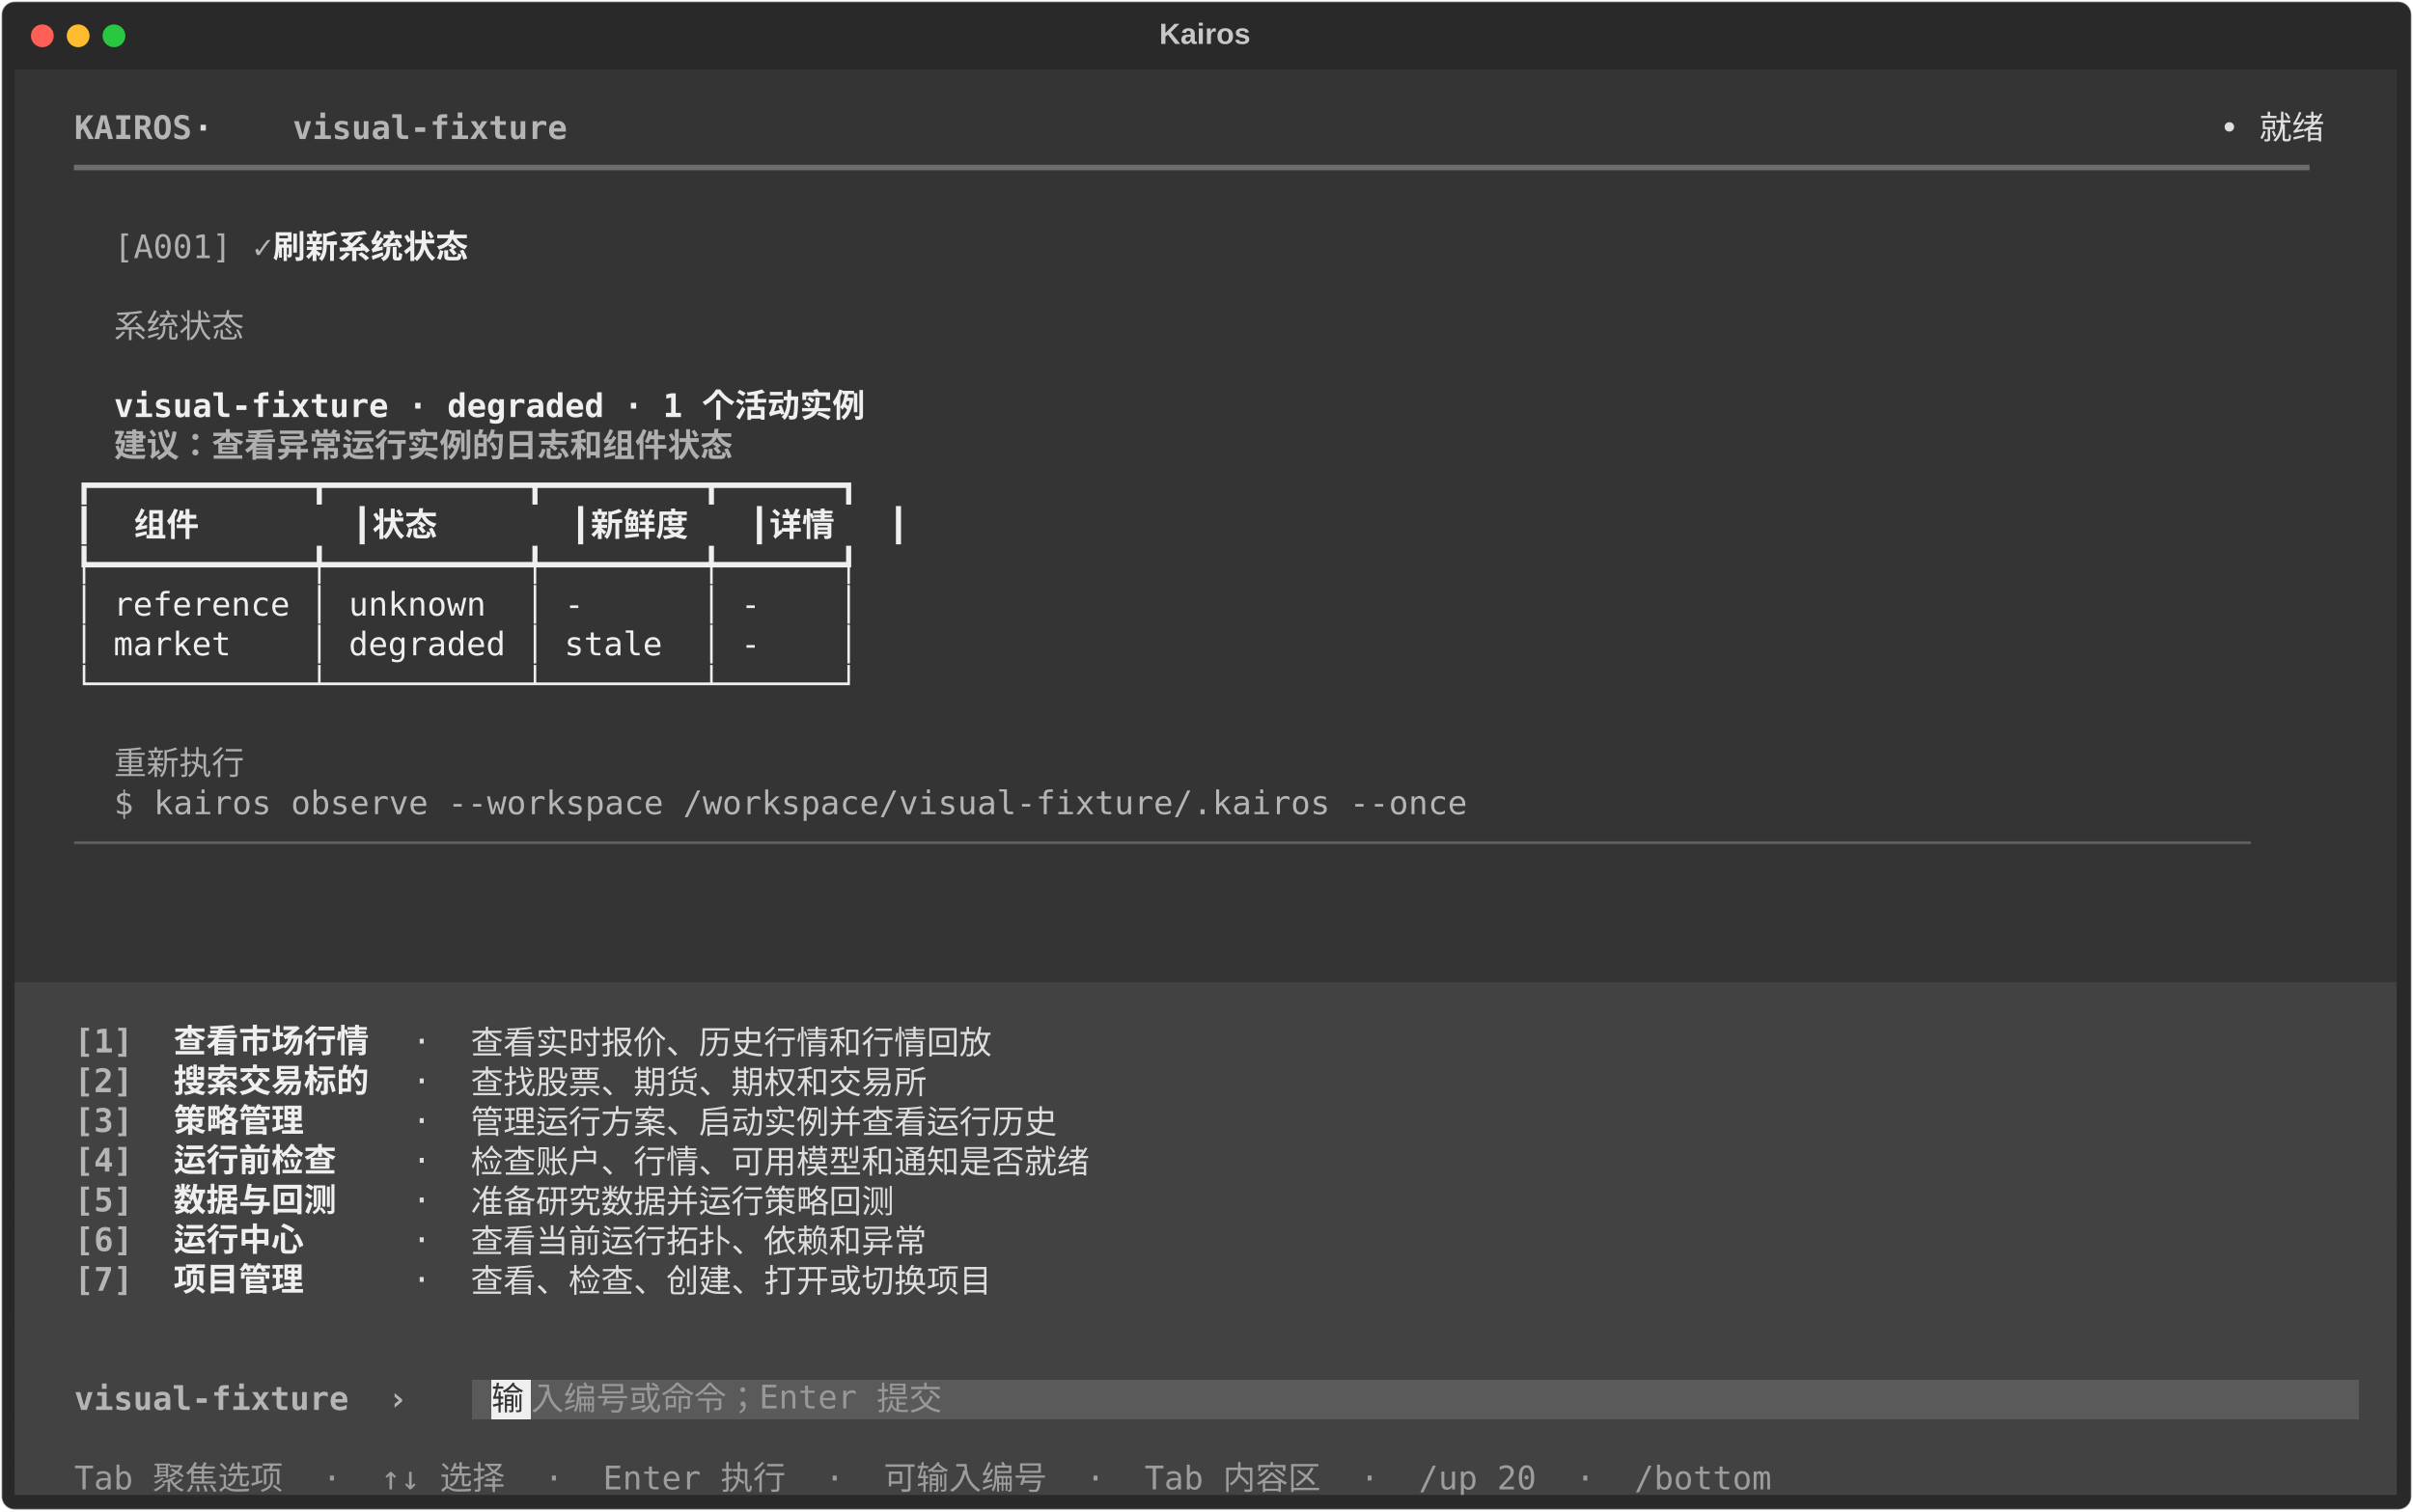
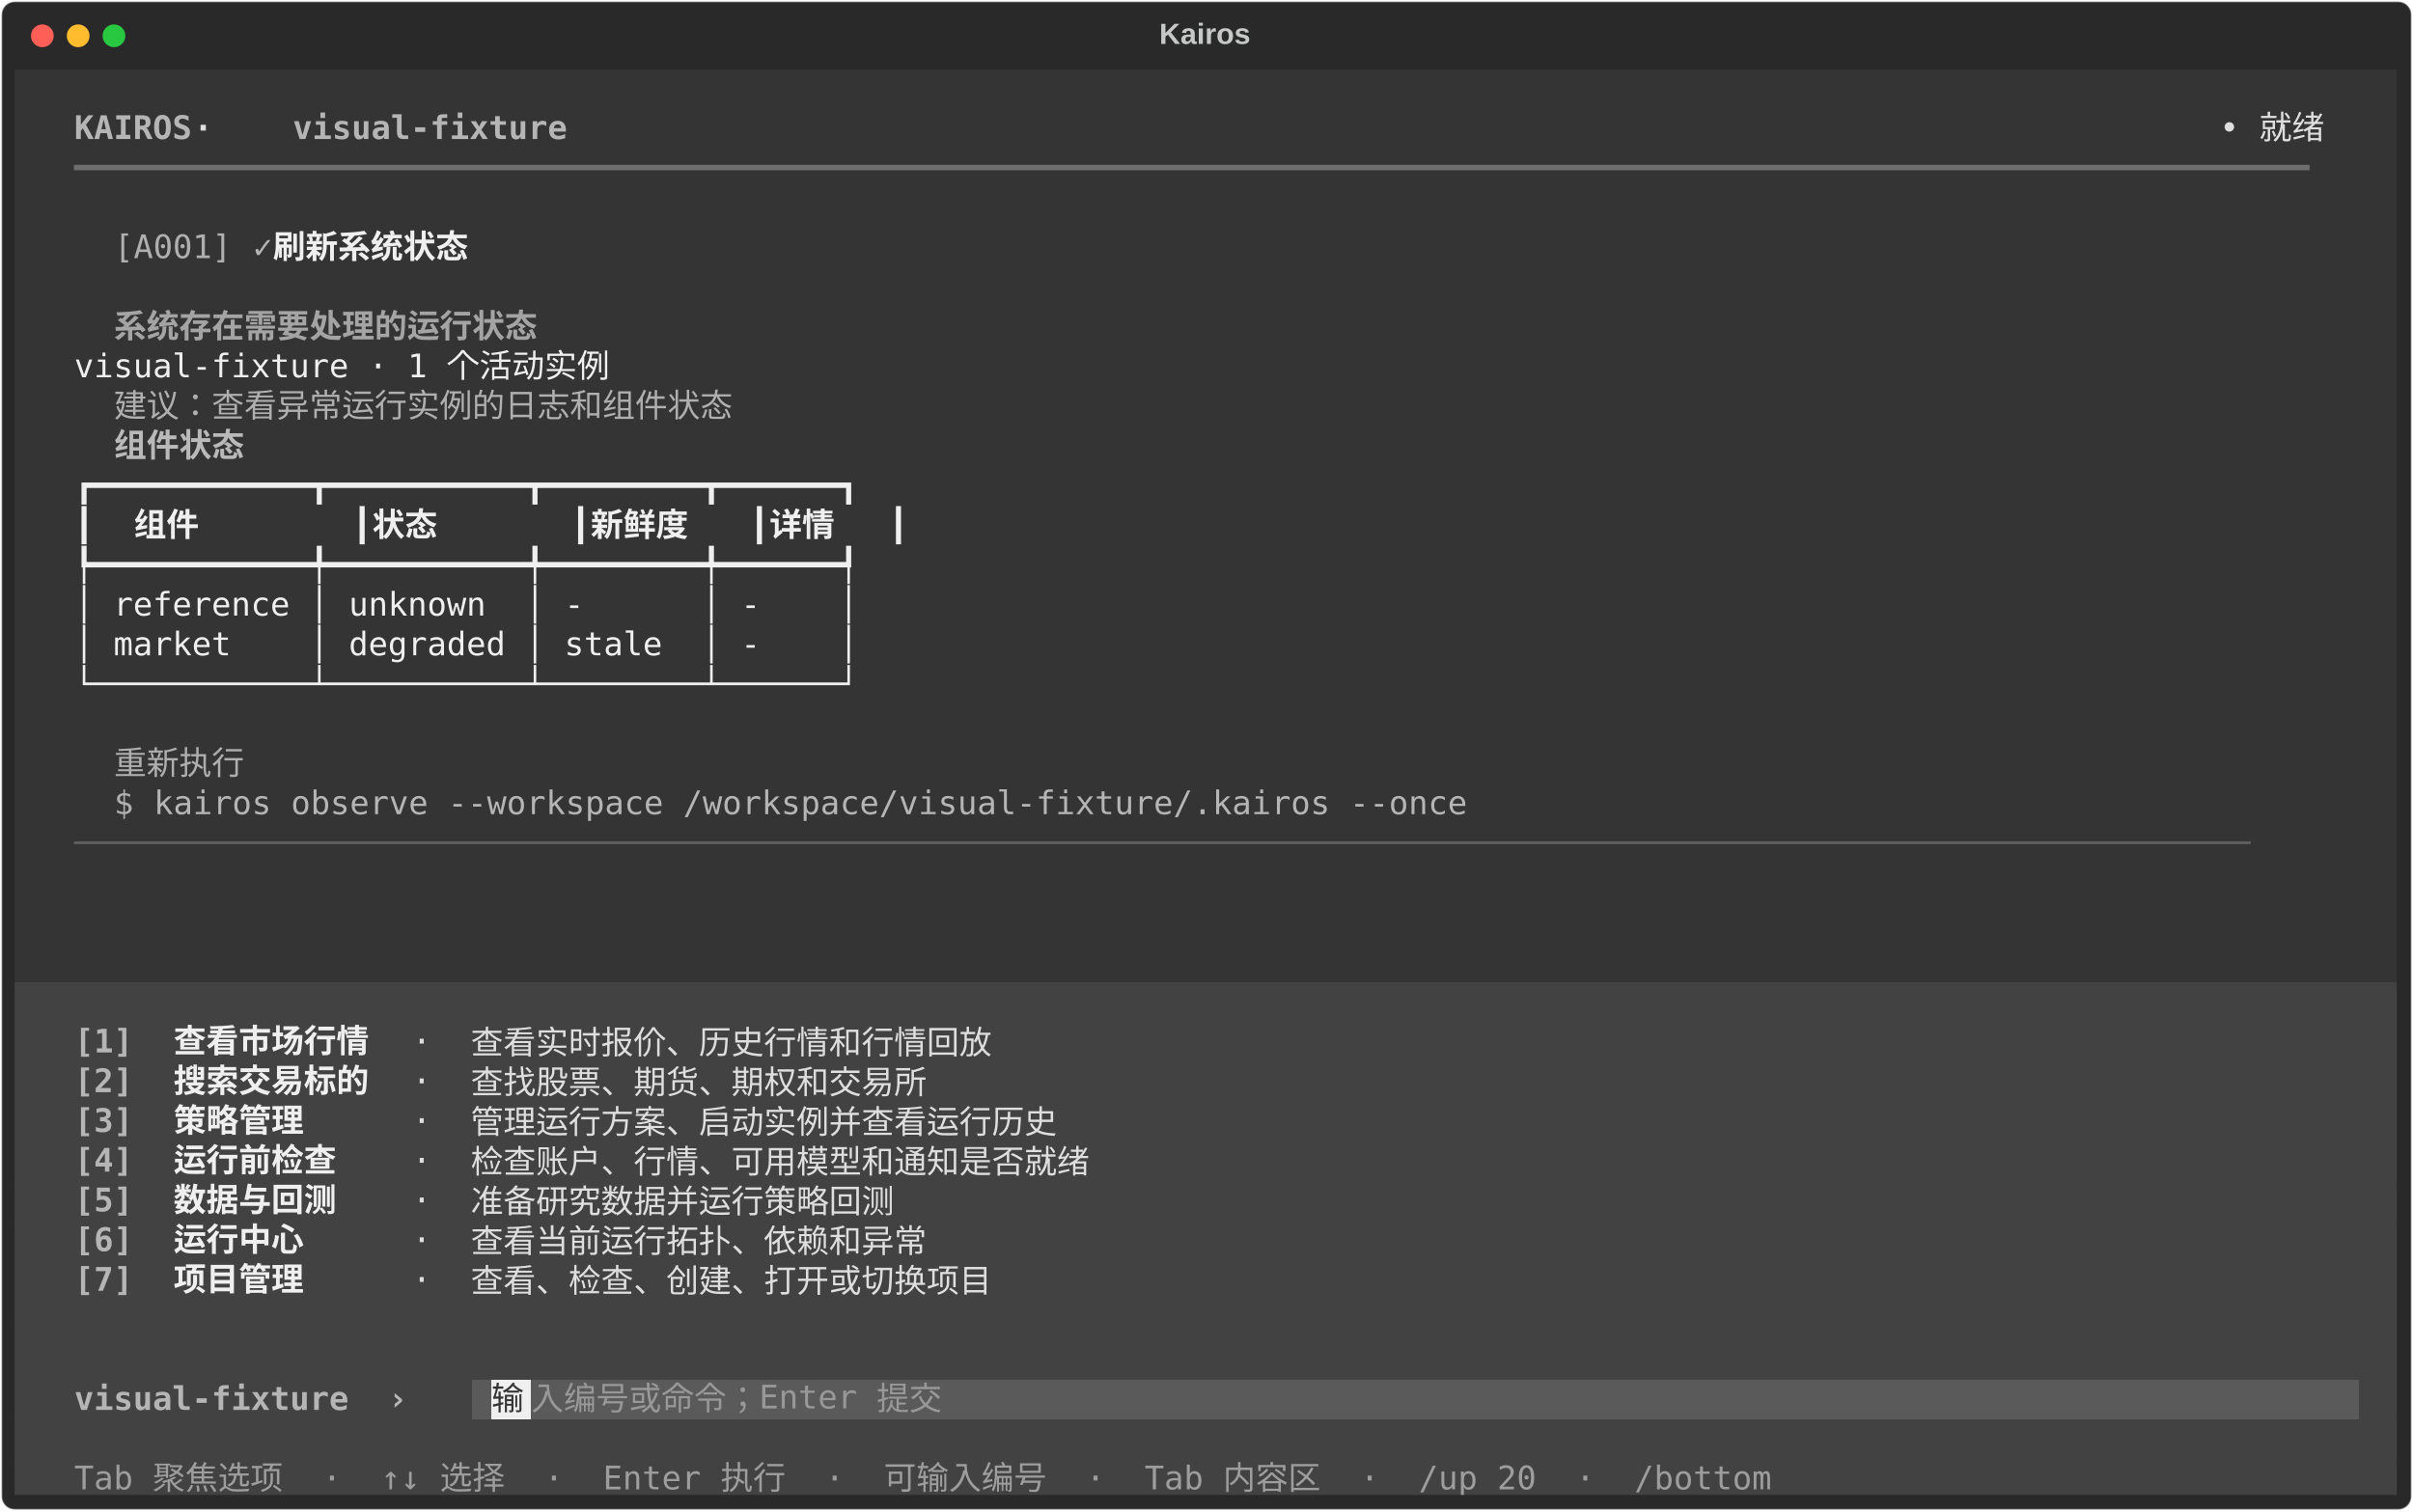
<svg xmlns="http://www.w3.org/2000/svg" class="rich-terminal" viewBox="0 0 1482 928.4">
  <style>

    @font-face {
        font-family: "Fira Code";
        src: local("FiraCode-Regular"),
                url("https://cdnjs.cloudflare.com/ajax/libs/firacode/6.2.0/woff2/FiraCode-Regular.woff2") format("woff2"),
                url("https://cdnjs.cloudflare.com/ajax/libs/firacode/6.2.0/woff/FiraCode-Regular.woff") format("woff");
        font-style: normal;
        font-weight: 400;
    }
    @font-face {
        font-family: "Fira Code";
        src: local("FiraCode-Bold"),
                url("https://cdnjs.cloudflare.com/ajax/libs/firacode/6.2.0/woff2/FiraCode-Bold.woff2") format("woff2"),
                url("https://cdnjs.cloudflare.com/ajax/libs/firacode/6.2.0/woff/FiraCode-Bold.woff") format("woff");
        font-style: bold;
        font-weight: 700;
    }

    .terminal-matrix {
        font-family: Fira Code, monospace;
        font-size: 20px;
        line-height: 24.4px;
        font-variant-east-asian: full-width;
    }

    .terminal-title {
        font-size: 18px;
        font-weight: bold;
        font-family: arial;
    }

    .terminal-r1 { fill: #c5c8c6 }
.terminal-r2 { fill: #b5b5b5;font-weight: bold }
.terminal-r3 { fill: #dedede;font-weight: bold }
.terminal-r4 { fill: #dedede }
.terminal-r5 { fill: #6e6e6e }
.terminal-r6 { fill: #b5b5b5 }
.terminal-r7 { fill: #afafaf }
.terminal-r8 { fill: #efefef;font-weight: bold }
.terminal-r9 { fill: #efefef }
- .terminal-r10 { fill: #afafaf;font-weight: bold }
- .terminal-r11 { fill: #5f5f5f }
- .terminal-r12 { fill: #424242 }
- .terminal-r13 { fill: #343434 }
- .terminal-r14 { fill: #989898 }
- .terminal-r15 { fill: #9d9d9d }
+ .terminal-r10 { fill: #a4a4a4;font-weight: bold }
+ .terminal-r11 { fill: #b9b9b9;font-weight: bold }
+ .terminal-r12 { fill: #5f5f5f }
+ .terminal-r13 { fill: #424242 }
+ .terminal-r14 { fill: #343434 }
+ .terminal-r15 { fill: #989898 }
+ .terminal-r16 { fill: #9d9d9d }
    </style>
  <defs>
    <clipPath id="terminal-clip-terminal">
      <rect x="0" y="0" width="1463.0" height="877.4" />
    </clipPath>
    <clipPath id="terminal-line-0">
      <rect x="0" y="1.5" width="1464" height="24.65" />
    </clipPath>
    <clipPath id="terminal-line-1">
      <rect x="0" y="25.9" width="1464" height="24.65" />
    </clipPath>
    <clipPath id="terminal-line-2">
      <rect x="0" y="50.3" width="1464" height="24.65" />
    </clipPath>
    <clipPath id="terminal-line-3">
      <rect x="0" y="74.7" width="1464" height="24.65" />
    </clipPath>
    <clipPath id="terminal-line-4">
      <rect x="0" y="99.1" width="1464" height="24.65" />
    </clipPath>
    <clipPath id="terminal-line-5">
      <rect x="0" y="123.5" width="1464" height="24.65" />
    </clipPath>
    <clipPath id="terminal-line-6">
      <rect x="0" y="147.9" width="1464" height="24.65" />
    </clipPath>
    <clipPath id="terminal-line-7">
      <rect x="0" y="172.3" width="1464" height="24.65" />
    </clipPath>
    <clipPath id="terminal-line-8">
      <rect x="0" y="196.7" width="1464" height="24.65" />
    </clipPath>
    <clipPath id="terminal-line-9">
      <rect x="0" y="221.1" width="1464" height="24.65" />
    </clipPath>
    <clipPath id="terminal-line-10">
      <rect x="0" y="245.5" width="1464" height="24.65" />
    </clipPath>
    <clipPath id="terminal-line-11">
      <rect x="0" y="269.9" width="1464" height="24.65" />
    </clipPath>
    <clipPath id="terminal-line-12">
      <rect x="0" y="294.3" width="1464" height="24.65" />
    </clipPath>
    <clipPath id="terminal-line-13">
      <rect x="0" y="318.7" width="1464" height="24.65" />
    </clipPath>
    <clipPath id="terminal-line-14">
      <rect x="0" y="343.1" width="1464" height="24.65" />
    </clipPath>
    <clipPath id="terminal-line-15">
      <rect x="0" y="367.5" width="1464" height="24.65" />
    </clipPath>
    <clipPath id="terminal-line-16">
      <rect x="0" y="391.9" width="1464" height="24.65" />
    </clipPath>
    <clipPath id="terminal-line-17">
      <rect x="0" y="416.3" width="1464" height="24.65" />
    </clipPath>
    <clipPath id="terminal-line-18">
      <rect x="0" y="440.7" width="1464" height="24.65" />
    </clipPath>
    <clipPath id="terminal-line-19">
      <rect x="0" y="465.1" width="1464" height="24.65" />
    </clipPath>
    <clipPath id="terminal-line-20">
      <rect x="0" y="489.5" width="1464" height="24.65" />
    </clipPath>
    <clipPath id="terminal-line-21">
      <rect x="0" y="513.9" width="1464" height="24.65" />
    </clipPath>
    <clipPath id="terminal-line-22">
      <rect x="0" y="538.3" width="1464" height="24.65" />
    </clipPath>
    <clipPath id="terminal-line-23">
      <rect x="0" y="562.7" width="1464" height="24.65" />
    </clipPath>
    <clipPath id="terminal-line-24">
      <rect x="0" y="587.1" width="1464" height="24.65" />
    </clipPath>
    <clipPath id="terminal-line-25">
      <rect x="0" y="611.5" width="1464" height="24.65" />
    </clipPath>
    <clipPath id="terminal-line-26">
      <rect x="0" y="635.9" width="1464" height="24.65" />
    </clipPath>
    <clipPath id="terminal-line-27">
      <rect x="0" y="660.3" width="1464" height="24.65" />
    </clipPath>
    <clipPath id="terminal-line-28">
      <rect x="0" y="684.7" width="1464" height="24.65" />
    </clipPath>
    <clipPath id="terminal-line-29">
      <rect x="0" y="709.1" width="1464" height="24.65" />
    </clipPath>
    <clipPath id="terminal-line-30">
      <rect x="0" y="733.5" width="1464" height="24.65" />
    </clipPath>
    <clipPath id="terminal-line-31">
      <rect x="0" y="757.9" width="1464" height="24.65" />
    </clipPath>
    <clipPath id="terminal-line-32">
      <rect x="0" y="782.3" width="1464" height="24.65" />
    </clipPath>
    <clipPath id="terminal-line-33">
      <rect x="0" y="806.7" width="1464" height="24.65" />
    </clipPath>
    <clipPath id="terminal-line-34">
      <rect x="0" y="831.1" width="1464" height="24.65" />
    </clipPath>
  </defs>
  <rect fill="#292929" stroke="rgba(255,255,255,0.35)" stroke-width="1" x="1" y="1" width="1480" height="926.4" rx="8" />
  <text class="terminal-title" fill="#c5c8c6" text-anchor="middle" x="740" y="27">Kairos</text>
  <g transform="translate(26,22)">
    <circle cx="0" cy="0" r="7" fill="#ff5f57" />
    <circle cx="22" cy="0" r="7" fill="#febc2e" />
    <circle cx="44" cy="0" r="7" fill="#28c840" />
  </g>
  <g transform="translate(9, 41)" clip-path="url(#terminal-clip-terminal)">
    <rect fill="#343434" x="0" y="1.5" width="1464" height="24.65" shape-rendering="crispEdges" />
    <rect fill="#343434" x="0" y="25.9" width="36.6" height="24.65" shape-rendering="crispEdges" />
    <rect fill="#343434" x="36.6" y="25.9" width="73.2" height="24.65" shape-rendering="crispEdges" />
    <rect fill="#343434" x="109.8" y="25.9" width="61" height="24.65" shape-rendering="crispEdges" />
    <rect fill="#343434" x="170.8" y="25.9" width="170.8" height="24.65" shape-rendering="crispEdges" />
    <rect fill="#343434" x="341.6" y="25.9" width="1012.6" height="24.65" shape-rendering="crispEdges" />
    <rect fill="#343434" x="1354.2" y="25.9" width="12.2" height="24.65" shape-rendering="crispEdges" />
    <rect fill="#343434" x="1366.4" y="25.9" width="12.2" height="24.65" shape-rendering="crispEdges" />
    <rect fill="#343434" x="1378.6" y="25.9" width="48.8" height="24.65" shape-rendering="crispEdges" />
    <rect fill="#343434" x="1427.4" y="25.9" width="36.6" height="24.65" shape-rendering="crispEdges" />
    <rect fill="#343434" x="0" y="50.3" width="36.6" height="24.65" shape-rendering="crispEdges" />
    <rect fill="#343434" x="36.6" y="50.3" width="1390.8" height="24.65" shape-rendering="crispEdges" />
    <rect fill="#343434" x="1427.4" y="50.3" width="36.6" height="24.65" shape-rendering="crispEdges" />
    <rect fill="#343434" x="0" y="74.7" width="1464" height="24.65" shape-rendering="crispEdges" />
    <rect fill="#343434" x="0" y="99.1" width="36.6" height="24.65" shape-rendering="crispEdges" />
    <rect fill="#343434" x="36.6" y="99.1" width="12.2" height="24.65" shape-rendering="crispEdges" />
    <rect fill="#343434" x="48.8" y="99.1" width="12.2" height="24.65" shape-rendering="crispEdges" />
    <rect fill="#343434" x="61" y="99.1" width="85.4" height="24.65" shape-rendering="crispEdges" />
    <rect fill="#343434" x="146.4" y="99.1" width="12.2" height="24.65" shape-rendering="crispEdges" />
    <rect fill="#343434" x="158.6" y="99.1" width="158.6" height="24.65" shape-rendering="crispEdges" />
    <rect fill="#343434" x="317.2" y="99.1" width="1085.8" height="24.65" shape-rendering="crispEdges" />
    <rect fill="#343434" x="1403" y="99.1" width="61" height="24.65" shape-rendering="crispEdges" />
    <rect fill="#343434" x="0" y="123.5" width="36.6" height="24.65" shape-rendering="crispEdges" />
    <rect fill="#343434" x="36.6" y="123.5" width="1366.4" height="24.65" shape-rendering="crispEdges" />
    <rect fill="#343434" x="1403" y="123.5" width="61" height="24.65" shape-rendering="crispEdges" />
    <rect fill="#343434" x="0" y="147.9" width="36.6" height="24.65" shape-rendering="crispEdges" />
    <rect fill="#343434" x="36.6" y="147.9" width="24.4" height="24.65" shape-rendering="crispEdges" />
    <rect fill="#343434" x="61" y="147.9" width="1329.8" height="24.65" shape-rendering="crispEdges" />
    <rect fill="#343434" x="1390.8" y="147.9" width="12.2" height="24.65" shape-rendering="crispEdges" />
    <rect fill="#343434" x="1403" y="147.9" width="61" height="24.65" shape-rendering="crispEdges" />
    <rect fill="#343434" x="0" y="172.3" width="36.6" height="24.65" shape-rendering="crispEdges" />
    <rect fill="#343434" x="36.6" y="172.3" width="1366.4" height="24.65" shape-rendering="crispEdges" />
    <rect fill="#343434" x="1403" y="172.3" width="61" height="24.65" shape-rendering="crispEdges" />
    <rect fill="#343434" x="0" y="196.7" width="36.6" height="24.65" shape-rendering="crispEdges" />
    <rect fill="#343434" x="36.6" y="196.7" width="24.4" height="24.65" shape-rendering="crispEdges" />
-     <rect fill="#343434" x="61" y="196.7" width="1329.8" height="24.65" shape-rendering="crispEdges" />
-     <rect fill="#343434" x="1390.8" y="196.7" width="12.2" height="24.65" shape-rendering="crispEdges" />
+     <rect fill="#343434" x="61" y="196.7" width="463.6" height="24.65" shape-rendering="crispEdges" />
+     <rect fill="#343434" x="524.6" y="196.7" width="878.4" height="24.65" shape-rendering="crispEdges" />
    <rect fill="#343434" x="1403" y="196.7" width="61" height="24.65" shape-rendering="crispEdges" />
    <rect fill="#343434" x="0" y="221.1" width="36.6" height="24.65" shape-rendering="crispEdges" />
    <rect fill="#343434" x="36.6" y="221.1" width="24.4" height="24.65" shape-rendering="crispEdges" />
-     <rect fill="#343434" x="61" y="221.1" width="463.6" height="24.65" shape-rendering="crispEdges" />
-     <rect fill="#343434" x="524.6" y="221.1" width="866.2" height="24.65" shape-rendering="crispEdges" />
+     <rect fill="#343434" x="61" y="221.1" width="1329.8" height="24.65" shape-rendering="crispEdges" />
    <rect fill="#343434" x="1390.8" y="221.1" width="12.2" height="24.65" shape-rendering="crispEdges" />
    <rect fill="#343434" x="1403" y="221.1" width="61" height="24.65" shape-rendering="crispEdges" />
    <rect fill="#343434" x="0" y="245.5" width="36.6" height="24.65" shape-rendering="crispEdges" />
    <rect fill="#343434" x="36.6" y="245.5" width="1366.4" height="24.65" shape-rendering="crispEdges" />
    <rect fill="#343434" x="1403" y="245.5" width="61" height="24.65" shape-rendering="crispEdges" />
    <rect fill="#343434" x="0" y="269.9" width="36.6" height="24.65" shape-rendering="crispEdges" />
    <rect fill="#343434" x="36.6" y="269.9" width="36.6" height="24.65" shape-rendering="crispEdges" />
    <rect fill="#343434" x="73.2" y="269.9" width="134.2" height="24.65" shape-rendering="crispEdges" />
    <rect fill="#343434" x="207.4" y="269.9" width="12.2" height="24.65" shape-rendering="crispEdges" />
    <rect fill="#343434" x="219.6" y="269.9" width="122" height="24.65" shape-rendering="crispEdges" />
    <rect fill="#343434" x="341.6" y="269.9" width="12.2" height="24.65" shape-rendering="crispEdges" />
    <rect fill="#343434" x="353.8" y="269.9" width="97.6" height="24.65" shape-rendering="crispEdges" />
    <rect fill="#343434" x="451.4" y="269.9" width="12.2" height="24.65" shape-rendering="crispEdges" />
    <rect fill="#343434" x="463.6" y="269.9" width="73.2" height="24.65" shape-rendering="crispEdges" />
    <rect fill="#343434" x="536.8" y="269.9" width="866.2" height="24.65" shape-rendering="crispEdges" />
    <rect fill="#343434" x="1403" y="269.9" width="61" height="24.65" shape-rendering="crispEdges" />
    <rect fill="#343434" x="0" y="294.3" width="36.6" height="24.65" shape-rendering="crispEdges" />
    <rect fill="#343434" x="36.6" y="294.3" width="1366.4" height="24.65" shape-rendering="crispEdges" />
    <rect fill="#343434" x="1403" y="294.3" width="61" height="24.65" shape-rendering="crispEdges" />
    <rect fill="#343434" x="0" y="318.7" width="36.6" height="24.65" shape-rendering="crispEdges" />
    <rect fill="#343434" x="36.6" y="318.7" width="1366.4" height="24.65" shape-rendering="crispEdges" />
    <rect fill="#343434" x="1403" y="318.7" width="61" height="24.65" shape-rendering="crispEdges" />
    <rect fill="#343434" x="0" y="343.1" width="36.6" height="24.65" shape-rendering="crispEdges" />
    <rect fill="#343434" x="36.6" y="343.1" width="1366.4" height="24.65" shape-rendering="crispEdges" />
    <rect fill="#343434" x="1403" y="343.1" width="61" height="24.65" shape-rendering="crispEdges" />
    <rect fill="#343434" x="0" y="367.5" width="36.6" height="24.65" shape-rendering="crispEdges" />
    <rect fill="#343434" x="36.6" y="367.5" width="1366.4" height="24.65" shape-rendering="crispEdges" />
    <rect fill="#343434" x="1403" y="367.5" width="61" height="24.65" shape-rendering="crispEdges" />
    <rect fill="#343434" x="0" y="391.9" width="36.6" height="24.65" shape-rendering="crispEdges" />
    <rect fill="#343434" x="36.6" y="391.9" width="1366.4" height="24.65" shape-rendering="crispEdges" />
    <rect fill="#343434" x="1403" y="391.9" width="61" height="24.65" shape-rendering="crispEdges" />
    <rect fill="#343434" x="0" y="416.3" width="36.6" height="24.65" shape-rendering="crispEdges" />
    <rect fill="#343434" x="36.6" y="416.3" width="24.4" height="24.65" shape-rendering="crispEdges" />
    <rect fill="#343434" x="61" y="416.3" width="97.6" height="24.65" shape-rendering="crispEdges" />
    <rect fill="#343434" x="158.6" y="416.3" width="1244.4" height="24.65" shape-rendering="crispEdges" />
    <rect fill="#343434" x="1403" y="416.3" width="61" height="24.65" shape-rendering="crispEdges" />
    <rect fill="#343434" x="0" y="440.7" width="36.6" height="24.65" shape-rendering="crispEdges" />
    <rect fill="#343434" x="36.6" y="440.7" width="24.4" height="24.65" shape-rendering="crispEdges" />
    <rect fill="#343434" x="61" y="440.7" width="24.4" height="24.65" shape-rendering="crispEdges" />
    <rect fill="#343434" x="85.4" y="440.7" width="817.4" height="24.65" shape-rendering="crispEdges" />
    <rect fill="#343434" x="902.8" y="440.7" width="500.2" height="24.65" shape-rendering="crispEdges" />
    <rect fill="#343434" x="1403" y="440.7" width="61" height="24.65" shape-rendering="crispEdges" />
    <rect fill="#343434" x="0" y="465.1" width="36.6" height="24.65" shape-rendering="crispEdges" />
    <rect fill="#343434" x="36.6" y="465.1" width="1354.2" height="24.65" shape-rendering="crispEdges" />
    <rect fill="#343434" x="1390.8" y="465.1" width="12.2" height="24.65" shape-rendering="crispEdges" />
    <rect fill="#343434" x="1403" y="465.1" width="61" height="24.65" shape-rendering="crispEdges" />
    <rect fill="#343434" x="0" y="489.5" width="36.6" height="24.65" shape-rendering="crispEdges" />
    <rect fill="#343434" x="36.6" y="489.5" width="1366.4" height="24.65" shape-rendering="crispEdges" />
    <rect fill="#343434" x="1403" y="489.5" width="61" height="24.65" shape-rendering="crispEdges" />
    <rect fill="#343434" x="0" y="513.9" width="36.6" height="24.65" shape-rendering="crispEdges" />
    <rect fill="#343434" x="36.6" y="513.9" width="1366.4" height="24.65" shape-rendering="crispEdges" />
    <rect fill="#343434" x="1403" y="513.9" width="61" height="24.65" shape-rendering="crispEdges" />
    <rect fill="#343434" x="0" y="538.3" width="36.6" height="24.65" shape-rendering="crispEdges" />
    <rect fill="#343434" x="36.6" y="538.3" width="1366.4" height="24.65" shape-rendering="crispEdges" />
    <rect fill="#343434" x="1403" y="538.3" width="61" height="24.65" shape-rendering="crispEdges" />
    <rect fill="#424242" x="0" y="562.7" width="1464" height="24.65" shape-rendering="crispEdges" />
    <rect fill="#424242" x="0" y="587.1" width="24.4" height="24.65" shape-rendering="crispEdges" />
    <rect fill="#424242" x="24.4" y="587.1" width="12.2" height="24.65" shape-rendering="crispEdges" />
    <rect fill="#424242" x="36.6" y="587.1" width="61" height="24.65" shape-rendering="crispEdges" />
    <rect fill="#424242" x="97.6" y="587.1" width="146.4" height="24.65" shape-rendering="crispEdges" />
    <rect fill="#424242" x="244" y="587.1" width="451.4" height="24.65" shape-rendering="crispEdges" />
    <rect fill="#424242" x="695.4" y="587.1" width="744.2" height="24.65" shape-rendering="crispEdges" />
    <rect fill="#424242" x="1439.6" y="587.1" width="24.4" height="24.65" shape-rendering="crispEdges" />
    <rect fill="#424242" x="0" y="611.5" width="24.4" height="24.65" shape-rendering="crispEdges" />
    <rect fill="#424242" x="24.4" y="611.5" width="12.2" height="24.65" shape-rendering="crispEdges" />
    <rect fill="#424242" x="36.6" y="611.5" width="61" height="24.65" shape-rendering="crispEdges" />
    <rect fill="#424242" x="97.6" y="611.5" width="146.4" height="24.65" shape-rendering="crispEdges" />
    <rect fill="#424242" x="244" y="611.5" width="402.6" height="24.65" shape-rendering="crispEdges" />
    <rect fill="#424242" x="646.6" y="611.5" width="793" height="24.65" shape-rendering="crispEdges" />
    <rect fill="#424242" x="1439.6" y="611.5" width="24.4" height="24.65" shape-rendering="crispEdges" />
    <rect fill="#424242" x="0" y="635.9" width="24.4" height="24.65" shape-rendering="crispEdges" />
    <rect fill="#424242" x="24.4" y="635.9" width="12.2" height="24.65" shape-rendering="crispEdges" />
    <rect fill="#424242" x="36.6" y="635.9" width="61" height="24.65" shape-rendering="crispEdges" />
    <rect fill="#424242" x="97.6" y="635.9" width="97.6" height="24.65" shape-rendering="crispEdges" />
    <rect fill="#424242" x="195.2" y="635.9" width="48.8" height="24.65" shape-rendering="crispEdges" />
    <rect fill="#424242" x="244" y="635.9" width="500.2" height="24.65" shape-rendering="crispEdges" />
    <rect fill="#424242" x="744.2" y="635.9" width="695.4" height="24.65" shape-rendering="crispEdges" />
    <rect fill="#424242" x="1439.6" y="635.9" width="24.4" height="24.65" shape-rendering="crispEdges" />
    <rect fill="#424242" x="0" y="660.3" width="24.4" height="24.65" shape-rendering="crispEdges" />
    <rect fill="#424242" x="24.4" y="660.3" width="12.2" height="24.65" shape-rendering="crispEdges" />
    <rect fill="#424242" x="36.6" y="660.3" width="61" height="24.65" shape-rendering="crispEdges" />
    <rect fill="#424242" x="97.6" y="660.3" width="122" height="24.65" shape-rendering="crispEdges" />
    <rect fill="#424242" x="219.6" y="660.3" width="24.4" height="24.65" shape-rendering="crispEdges" />
    <rect fill="#424242" x="244" y="660.3" width="524.6" height="24.65" shape-rendering="crispEdges" />
    <rect fill="#424242" x="768.6" y="660.3" width="671" height="24.65" shape-rendering="crispEdges" />
    <rect fill="#424242" x="1439.6" y="660.3" width="24.4" height="24.65" shape-rendering="crispEdges" />
    <rect fill="#424242" x="0" y="684.7" width="24.4" height="24.65" shape-rendering="crispEdges" />
    <rect fill="#424242" x="24.4" y="684.7" width="12.2" height="24.65" shape-rendering="crispEdges" />
    <rect fill="#424242" x="36.6" y="684.7" width="61" height="24.65" shape-rendering="crispEdges" />
    <rect fill="#424242" x="97.6" y="684.7" width="122" height="24.65" shape-rendering="crispEdges" />
    <rect fill="#424242" x="219.6" y="684.7" width="24.4" height="24.65" shape-rendering="crispEdges" />
    <rect fill="#424242" x="244" y="684.7" width="378.2" height="24.65" shape-rendering="crispEdges" />
    <rect fill="#424242" x="622.2" y="684.7" width="817.4" height="24.65" shape-rendering="crispEdges" />
    <rect fill="#424242" x="1439.6" y="684.7" width="24.4" height="24.65" shape-rendering="crispEdges" />
    <rect fill="#424242" x="0" y="709.1" width="24.4" height="24.65" shape-rendering="crispEdges" />
    <rect fill="#424242" x="24.4" y="709.1" width="12.2" height="24.65" shape-rendering="crispEdges" />
    <rect fill="#424242" x="36.6" y="709.1" width="61" height="24.65" shape-rendering="crispEdges" />
    <rect fill="#424242" x="97.6" y="709.1" width="97.6" height="24.65" shape-rendering="crispEdges" />
    <rect fill="#424242" x="195.2" y="709.1" width="48.8" height="24.65" shape-rendering="crispEdges" />
    <rect fill="#424242" x="244" y="709.1" width="402.6" height="24.65" shape-rendering="crispEdges" />
    <rect fill="#424242" x="646.6" y="709.1" width="793" height="24.65" shape-rendering="crispEdges" />
    <rect fill="#424242" x="1439.6" y="709.1" width="24.4" height="24.65" shape-rendering="crispEdges" />
    <rect fill="#424242" x="0" y="733.5" width="24.4" height="24.65" shape-rendering="crispEdges" />
    <rect fill="#424242" x="24.4" y="733.5" width="12.2" height="24.65" shape-rendering="crispEdges" />
    <rect fill="#424242" x="36.6" y="733.5" width="61" height="24.65" shape-rendering="crispEdges" />
    <rect fill="#424242" x="97.6" y="733.5" width="97.6" height="24.65" shape-rendering="crispEdges" />
    <rect fill="#424242" x="195.2" y="733.5" width="48.8" height="24.65" shape-rendering="crispEdges" />
    <rect fill="#424242" x="244" y="733.5" width="451.4" height="24.65" shape-rendering="crispEdges" />
    <rect fill="#424242" x="695.4" y="733.5" width="744.2" height="24.65" shape-rendering="crispEdges" />
    <rect fill="#424242" x="1439.6" y="733.5" width="24.4" height="24.65" shape-rendering="crispEdges" />
    <rect fill="#424242" x="0" y="757.9" width="1464" height="24.65" shape-rendering="crispEdges" />
    <rect fill="#424242" x="0" y="782.3" width="36.6" height="24.65" shape-rendering="crispEdges" />
    <rect fill="#424242" x="36.6" y="782.3" width="207.4" height="24.65" shape-rendering="crispEdges" />
    <rect fill="#424242" x="244" y="782.3" width="1220" height="24.65" shape-rendering="crispEdges" />
    <rect fill="#424242" x="0" y="806.7" width="36.6" height="24.65" shape-rendering="crispEdges" />
    <rect fill="#424242" x="36.6" y="806.7" width="207.4" height="24.65" shape-rendering="crispEdges" />
    <rect fill="#424242" x="244" y="806.7" width="36.6" height="24.65" shape-rendering="crispEdges" />
    <rect fill="#5a5a5a" x="280.6" y="806.7" width="12.2" height="24.65" shape-rendering="crispEdges" />
    <rect fill="#efefef" x="292.8" y="806.7" width="24.4" height="24.65" shape-rendering="crispEdges" />
    <rect fill="#5a5a5a" x="317.2" y="806.7" width="292.8" height="24.65" shape-rendering="crispEdges" />
    <rect fill="#5a5a5a" x="610" y="806.7" width="817.4" height="24.65" shape-rendering="crispEdges" />
    <rect fill="#5a5a5a" x="1427.4" y="806.7" width="12.2" height="24.65" shape-rendering="crispEdges" />
    <rect fill="#424242" x="1439.6" y="806.7" width="24.4" height="24.65" shape-rendering="crispEdges" />
    <rect fill="#424242" x="0" y="831.1" width="36.6" height="24.65" shape-rendering="crispEdges" />
    <rect fill="#424242" x="36.6" y="831.1" width="207.4" height="24.65" shape-rendering="crispEdges" />
    <rect fill="#424242" x="244" y="831.1" width="1220" height="24.65" shape-rendering="crispEdges" />
    <rect fill="#424242" x="0" y="855.5" width="36.6" height="24.65" shape-rendering="crispEdges" />
    <rect fill="#424242" x="36.6" y="855.5" width="1122.4" height="24.65" shape-rendering="crispEdges" />
    <rect fill="#424242" x="1159" y="855.5" width="305" height="24.65" shape-rendering="crispEdges" />
    <g class="terminal-matrix">
      <text class="terminal-r1" x="1464" y="20" textLength="12.2" clip-path="url(#terminal-line-0)">
</text>
      <text class="terminal-r2" x="36.6" y="44.4" textLength="73.2" clip-path="url(#terminal-line-1)">KAIROS</text>
      <text class="terminal-r3" x="109.8" y="44.4" textLength="61" clip-path="url(#terminal-line-1)">  ·  </text>
      <text class="terminal-r2" x="170.8" y="44.4" textLength="170.8" clip-path="url(#terminal-line-1)">visual-fixture</text>
      <text class="terminal-r4" x="1354.2" y="44.4" textLength="12.2" clip-path="url(#terminal-line-1)">•</text>
      <text class="terminal-r4" x="1378.6" y="44.4" textLength="24.4" clip-path="url(#terminal-line-1)">就绪</text>
      <text class="terminal-r1" x="1464" y="44.4" textLength="12.2" clip-path="url(#terminal-line-1)">
</text>
      <text class="terminal-r5" x="36.6" y="68.8" textLength="1390.8" clip-path="url(#terminal-line-2)">━━━━━━━━━━━━━━━━━━━━━━━━━━━━━━━━━━━━━━━━━━━━━━━━━━━━━━━━━━━━━━━━━━━━━━━━━━━━━━━━━━━━━━━━━━━━━━━━━━━━━━━━━━━━━━━━━━</text>
      <text class="terminal-r1" x="1464" y="68.8" textLength="12.2" clip-path="url(#terminal-line-2)">
</text>
      <text class="terminal-r1" x="1464" y="93.2" textLength="12.2" clip-path="url(#terminal-line-3)">
</text>
      <text class="terminal-r7" x="61" y="117.6" textLength="85.4" clip-path="url(#terminal-line-4)">[A001] </text>
      <text class="terminal-r2" x="146.4" y="117.6" textLength="12.2" clip-path="url(#terminal-line-4)">✓</text>
      <text class="terminal-r8" x="158.6" y="117.6" textLength="85.4" clip-path="url(#terminal-line-4)"> 刷新系统状态</text>
      <text class="terminal-r1" x="1464" y="117.6" textLength="12.2" clip-path="url(#terminal-line-4)">
</text>
      <text class="terminal-r1" x="1464" y="142" textLength="12.2" clip-path="url(#terminal-line-5)">
</text>
-       <text class="terminal-r7" x="61" y="166.4" textLength="1281" clip-path="url(#terminal-line-6)">系统状态                                                                                                     </text>
+       <text class="terminal-r10" x="61" y="166.4" textLength="1171.2" clip-path="url(#terminal-line-6)">系统存在需要处理的运行状态                                                                                   </text>
      <text class="terminal-r1" x="1464" y="166.4" textLength="12.2" clip-path="url(#terminal-line-6)">
</text>
+       <text class="terminal-r9" x="36.6" y="190.8" textLength="1305.4" clip-path="url(#terminal-line-7)">  visual-fixture · 1 个活动实例                                                                                 </text>
      <text class="terminal-r1" x="1464" y="190.8" textLength="12.2" clip-path="url(#terminal-line-7)">
</text>
-       <text class="terminal-r8" x="61" y="215.2" textLength="1268.8" clip-path="url(#terminal-line-8)">visual-fixture · degraded · 1 个活动实例                                                                     </text>
+       <text class="terminal-r7" x="61" y="215.2" textLength="231.8" clip-path="url(#terminal-line-8)">建议：查看异常运行实例的日志和组件状态</text>
      <text class="terminal-r1" x="1464" y="215.2" textLength="12.2" clip-path="url(#terminal-line-8)">
</text>
-       <text class="terminal-r10" x="61" y="239.6" textLength="231.8" clip-path="url(#terminal-line-9)">建议：查看异常运行实例的日志和组件状态</text>
+       <text class="terminal-r11" x="61" y="239.6" textLength="1281" clip-path="url(#terminal-line-9)">组件状态                                                                                                     </text>
      <text class="terminal-r1" x="1464" y="239.6" textLength="12.2" clip-path="url(#terminal-line-9)">
</text>
      <text class="terminal-r9" x="36.6" y="264" textLength="1366.4" clip-path="url(#terminal-line-10)">  ┏━━━━━━━━━━━┳━━━━━━━━━━┳━━━━━━━━┳━━━━━━┓                                                                      </text>
      <text class="terminal-r1" x="1464" y="264" textLength="12.2" clip-path="url(#terminal-line-10)">
</text>
      <text class="terminal-r9" x="36.6" y="288.4" textLength="36.6" clip-path="url(#terminal-line-11)">  ┃</text>
      <text class="terminal-r8" x="73.2" y="288.4" textLength="109.8" clip-path="url(#terminal-line-11)"> 组件      </text>
      <text class="terminal-r9" x="207.4" y="288.4" textLength="12.2" clip-path="url(#terminal-line-11)">┃</text>
      <text class="terminal-r8" x="219.6" y="288.4" textLength="97.6" clip-path="url(#terminal-line-11)"> 状态     </text>
      <text class="terminal-r9" x="341.6" y="288.4" textLength="12.2" clip-path="url(#terminal-line-11)">┃</text>
      <text class="terminal-r8" x="353.8" y="288.4" textLength="61" clip-path="url(#terminal-line-11)"> 新鲜度 </text>
      <text class="terminal-r9" x="451.4" y="288.4" textLength="12.2" clip-path="url(#terminal-line-11)">┃</text>
      <text class="terminal-r8" x="463.6" y="288.4" textLength="48.8" clip-path="url(#terminal-line-11)"> 详情 </text>
      <text class="terminal-r9" x="536.8" y="288.4" textLength="866.2" clip-path="url(#terminal-line-11)">┃                                                                      </text>
      <text class="terminal-r1" x="1464" y="288.4" textLength="12.2" clip-path="url(#terminal-line-11)">
</text>
      <text class="terminal-r9" x="36.6" y="312.8" textLength="1366.4" clip-path="url(#terminal-line-12)">  ┡━━━━━━━━━━━╇━━━━━━━━━━╇━━━━━━━━╇━━━━━━┩                                                                      </text>
      <text class="terminal-r1" x="1464" y="312.8" textLength="12.2" clip-path="url(#terminal-line-12)">
</text>
      <text class="terminal-r9" x="36.6" y="337.2" textLength="1366.4" clip-path="url(#terminal-line-13)">  │ reference │ unknown  │ -      │ -    │                                                                      </text>
      <text class="terminal-r1" x="1464" y="337.2" textLength="12.2" clip-path="url(#terminal-line-13)">
</text>
      <text class="terminal-r9" x="36.6" y="361.6" textLength="1366.4" clip-path="url(#terminal-line-14)">  │ market    │ degraded │ stale  │ -    │                                                                      </text>
      <text class="terminal-r1" x="1464" y="361.6" textLength="12.2" clip-path="url(#terminal-line-14)">
</text>
      <text class="terminal-r9" x="36.6" y="386" textLength="1366.4" clip-path="url(#terminal-line-15)">  └───────────┴──────────┴────────┴──────┘                                                                      </text>
      <text class="terminal-r1" x="1464" y="386" textLength="12.2" clip-path="url(#terminal-line-15)">
</text>
      <text class="terminal-r1" x="1464" y="410.4" textLength="12.2" clip-path="url(#terminal-line-16)">
</text>
      <text class="terminal-r7" x="61" y="434.8" textLength="48.8" clip-path="url(#terminal-line-17)">重新执行</text>
      <text class="terminal-r1" x="1464" y="434.8" textLength="12.2" clip-path="url(#terminal-line-17)">
</text>
      <text class="terminal-r7" x="61" y="459.2" textLength="24.4" clip-path="url(#terminal-line-18)">$ </text>
      <text class="terminal-r6" x="85.4" y="459.2" textLength="817.4" clip-path="url(#terminal-line-18)">kairos observe --workspace /workspace/visual-fixture/.kairos --once</text>
      <text class="terminal-r1" x="1464" y="459.2" textLength="12.2" clip-path="url(#terminal-line-18)">
</text>
-       <text class="terminal-r11" x="36.6" y="483.6" textLength="1354.2" clip-path="url(#terminal-line-19)">───────────────────────────────────────────────────────────────────────────────────────────────────────────────</text>
+       <text class="terminal-r12" x="36.6" y="483.6" textLength="1354.2" clip-path="url(#terminal-line-19)">───────────────────────────────────────────────────────────────────────────────────────────────────────────────</text>
      <text class="terminal-r1" x="1464" y="483.6" textLength="12.2" clip-path="url(#terminal-line-19)">
</text>
      <text class="terminal-r1" x="1464" y="508" textLength="12.2" clip-path="url(#terminal-line-20)">
</text>
      <text class="terminal-r1" x="1464" y="532.4" textLength="12.2" clip-path="url(#terminal-line-21)">
</text>
      <text class="terminal-r1" x="1464" y="556.8" textLength="12.2" clip-path="url(#terminal-line-22)">
</text>
      <text class="terminal-r1" x="1464" y="581.2" textLength="12.2" clip-path="url(#terminal-line-23)">
</text>
      <text class="terminal-r2" x="36.6" y="605.6" textLength="61" clip-path="url(#terminal-line-24)">[1]  </text>
      <text class="terminal-r8" x="97.6" y="605.6" textLength="73.2" clip-path="url(#terminal-line-24)">查看市场行情</text>
      <text class="terminal-r4" x="244" y="605.6" textLength="256.2" clip-path="url(#terminal-line-24)">  ·  查看实时报价、历史行情和行情回放</text>
      <text class="terminal-r1" x="1464" y="605.6" textLength="12.2" clip-path="url(#terminal-line-24)">
</text>
      <text class="terminal-r2" x="36.6" y="630" textLength="61" clip-path="url(#terminal-line-25)">[2]  </text>
      <text class="terminal-r8" x="97.6" y="630" textLength="73.2" clip-path="url(#terminal-line-25)">搜索交易标的</text>
      <text class="terminal-r4" x="244" y="630" textLength="231.8" clip-path="url(#terminal-line-25)">  ·  查找股票、期货、期权和交易所</text>
      <text class="terminal-r1" x="1464" y="630" textLength="12.2" clip-path="url(#terminal-line-25)">
</text>
      <text class="terminal-r2" x="36.6" y="654.4" textLength="61" clip-path="url(#terminal-line-26)">[3]  </text>
      <text class="terminal-r8" x="97.6" y="654.4" textLength="48.8" clip-path="url(#terminal-line-26)">策略管理</text>
      <text class="terminal-r4" x="244" y="654.4" textLength="280.6" clip-path="url(#terminal-line-26)">  ·  管理运行方案、启动实例并查看运行历史</text>
      <text class="terminal-r1" x="1464" y="654.4" textLength="12.2" clip-path="url(#terminal-line-26)">
</text>
      <text class="terminal-r2" x="36.6" y="678.8" textLength="61" clip-path="url(#terminal-line-27)">[4]  </text>
      <text class="terminal-r8" x="97.6" y="678.8" textLength="61" clip-path="url(#terminal-line-27)">运行前检查</text>
      <text class="terminal-r4" x="244" y="678.8" textLength="292.8" clip-path="url(#terminal-line-27)">  ·  检查账户、行情、可用模型和通知是否就绪</text>
      <text class="terminal-r1" x="1464" y="678.8" textLength="12.2" clip-path="url(#terminal-line-27)">
</text>
      <text class="terminal-r2" x="36.6" y="703.2" textLength="61" clip-path="url(#terminal-line-28)">[5]  </text>
      <text class="terminal-r8" x="97.6" y="703.2" textLength="61" clip-path="url(#terminal-line-28)">数据与回测</text>
      <text class="terminal-r4" x="244" y="703.2" textLength="219.6" clip-path="url(#terminal-line-28)">  ·  准备研究数据并运行策略回测</text>
      <text class="terminal-r1" x="1464" y="703.2" textLength="12.2" clip-path="url(#terminal-line-28)">
</text>
      <text class="terminal-r2" x="36.6" y="727.6" textLength="61" clip-path="url(#terminal-line-29)">[6]  </text>
      <text class="terminal-r8" x="97.6" y="727.6" textLength="48.8" clip-path="url(#terminal-line-29)">运行中心</text>
      <text class="terminal-r4" x="244" y="727.6" textLength="231.8" clip-path="url(#terminal-line-29)">  ·  查看当前运行拓扑、依赖和异常</text>
      <text class="terminal-r1" x="1464" y="727.6" textLength="12.2" clip-path="url(#terminal-line-29)">
</text>
      <text class="terminal-r2" x="36.6" y="752" textLength="61" clip-path="url(#terminal-line-30)">[7]  </text>
      <text class="terminal-r8" x="97.6" y="752" textLength="48.8" clip-path="url(#terminal-line-30)">项目管理</text>
      <text class="terminal-r4" x="244" y="752" textLength="256.2" clip-path="url(#terminal-line-30)">  ·  查看、检查、创建、打开或切换项目</text>
      <text class="terminal-r1" x="1464" y="752" textLength="12.2" clip-path="url(#terminal-line-30)">
</text>
-       <text class="terminal-r12" x="0" y="776.4" textLength="1464" clip-path="url(#terminal-line-31)">────────────────────────────────────────────────────────────────────────────────────────────────────────────────────────</text>
+       <text class="terminal-r13" x="0" y="776.4" textLength="1464" clip-path="url(#terminal-line-31)">────────────────────────────────────────────────────────────────────────────────────────────────────────────────────────</text>
      <text class="terminal-r1" x="1464" y="776.4" textLength="12.2" clip-path="url(#terminal-line-31)">
</text>
      <text class="terminal-r1" x="1464" y="800.8" textLength="12.2" clip-path="url(#terminal-line-32)">
</text>
      <text class="terminal-r2" x="36.6" y="825.2" textLength="207.4" clip-path="url(#terminal-line-33)">visual-fixture  ›</text>
-       <text class="terminal-r13" x="292.8" y="825.2" textLength="12.2" clip-path="url(#terminal-line-33)">输</text>
-       <text class="terminal-r14" x="317.2" y="825.2" textLength="183" clip-path="url(#terminal-line-33)">入编号或命令；Enter 提交</text>
+       <text class="terminal-r14" x="292.8" y="825.2" textLength="12.2" clip-path="url(#terminal-line-33)">输</text>
+       <text class="terminal-r15" x="317.2" y="825.2" textLength="183" clip-path="url(#terminal-line-33)">入编号或命令；Enter 提交</text>
      <text class="terminal-r1" x="1464" y="825.2" textLength="12.2" clip-path="url(#terminal-line-33)">
</text>
      <text class="terminal-r1" x="1464" y="849.6" textLength="12.2" clip-path="url(#terminal-line-34)">
</text>
-       <text class="terminal-r15" x="36.6" y="874" textLength="927.2" clip-path="url(#terminal-line-35)">Tab 聚焦选项  ·  ↑↓ 选择  ·  Enter 执行  ·  可输入编号  ·  Tab 内容区  ·  /up 20  ·  /bottom</text>
+       <text class="terminal-r16" x="36.6" y="874" textLength="927.2" clip-path="url(#terminal-line-35)">Tab 聚焦选项  ·  ↑↓ 选择  ·  Enter 执行  ·  可输入编号  ·  Tab 内容区  ·  /up 20  ·  /bottom</text>
    </g>
  </g>
</svg>
